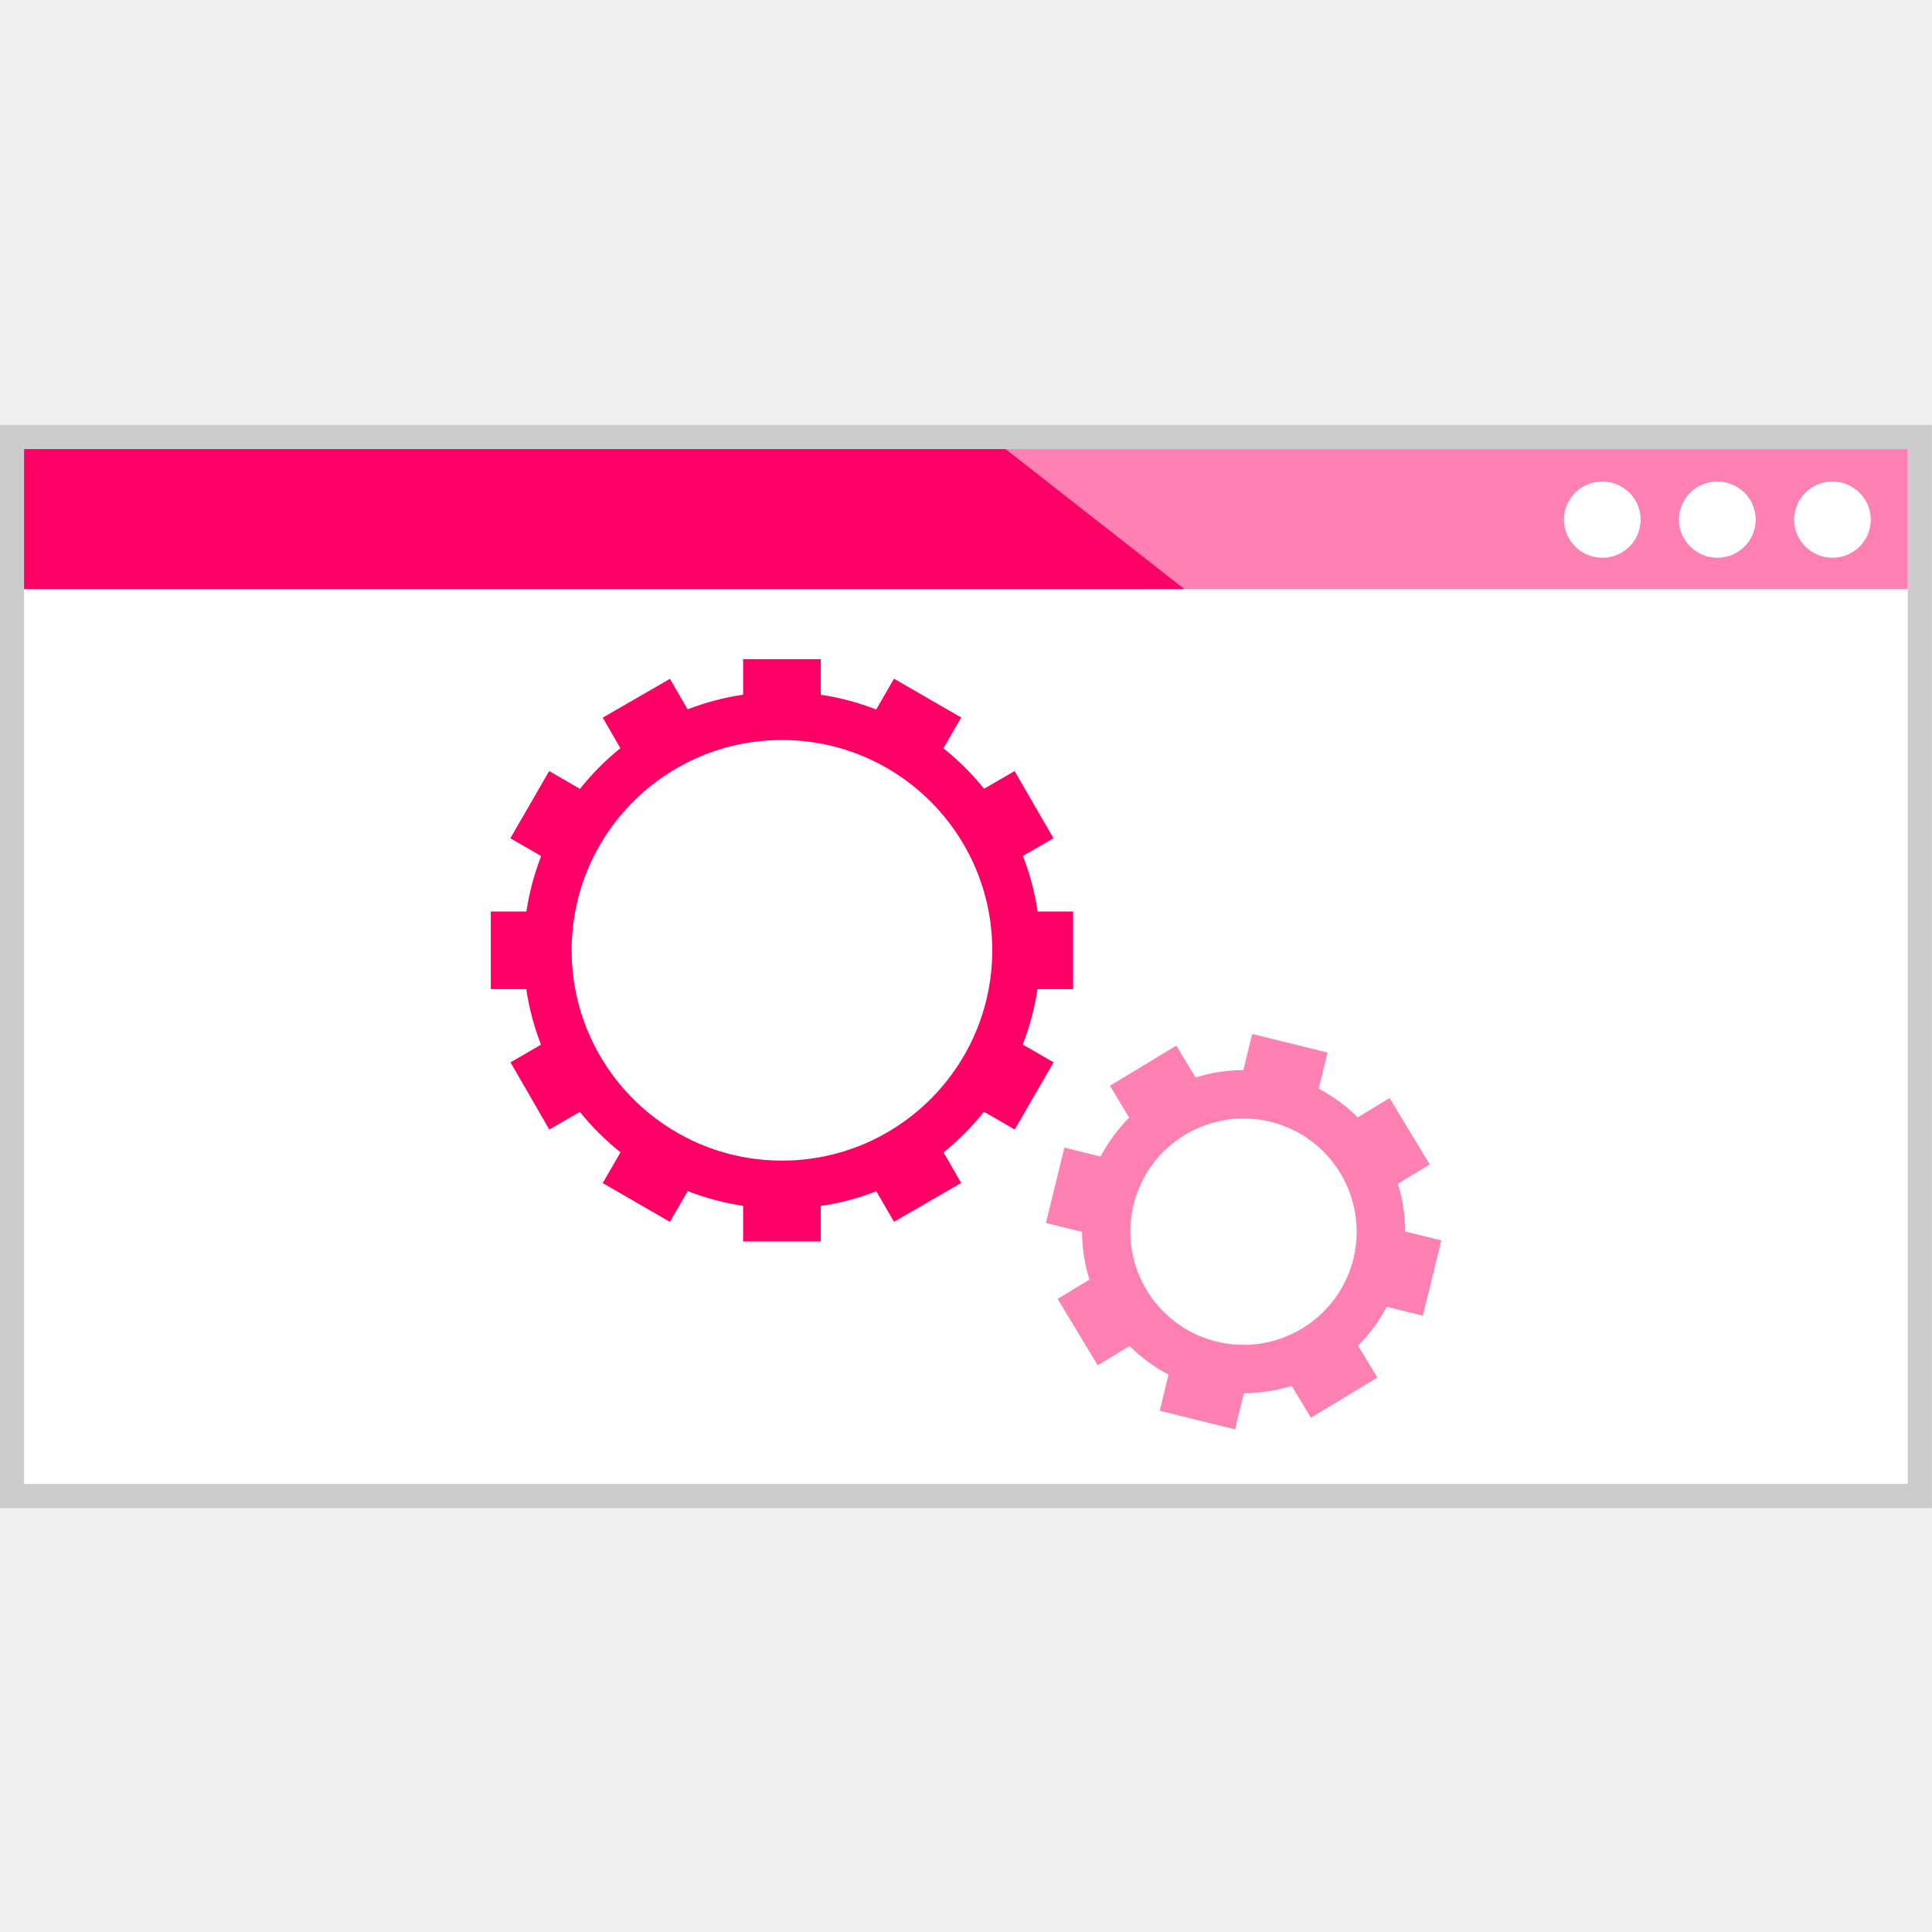
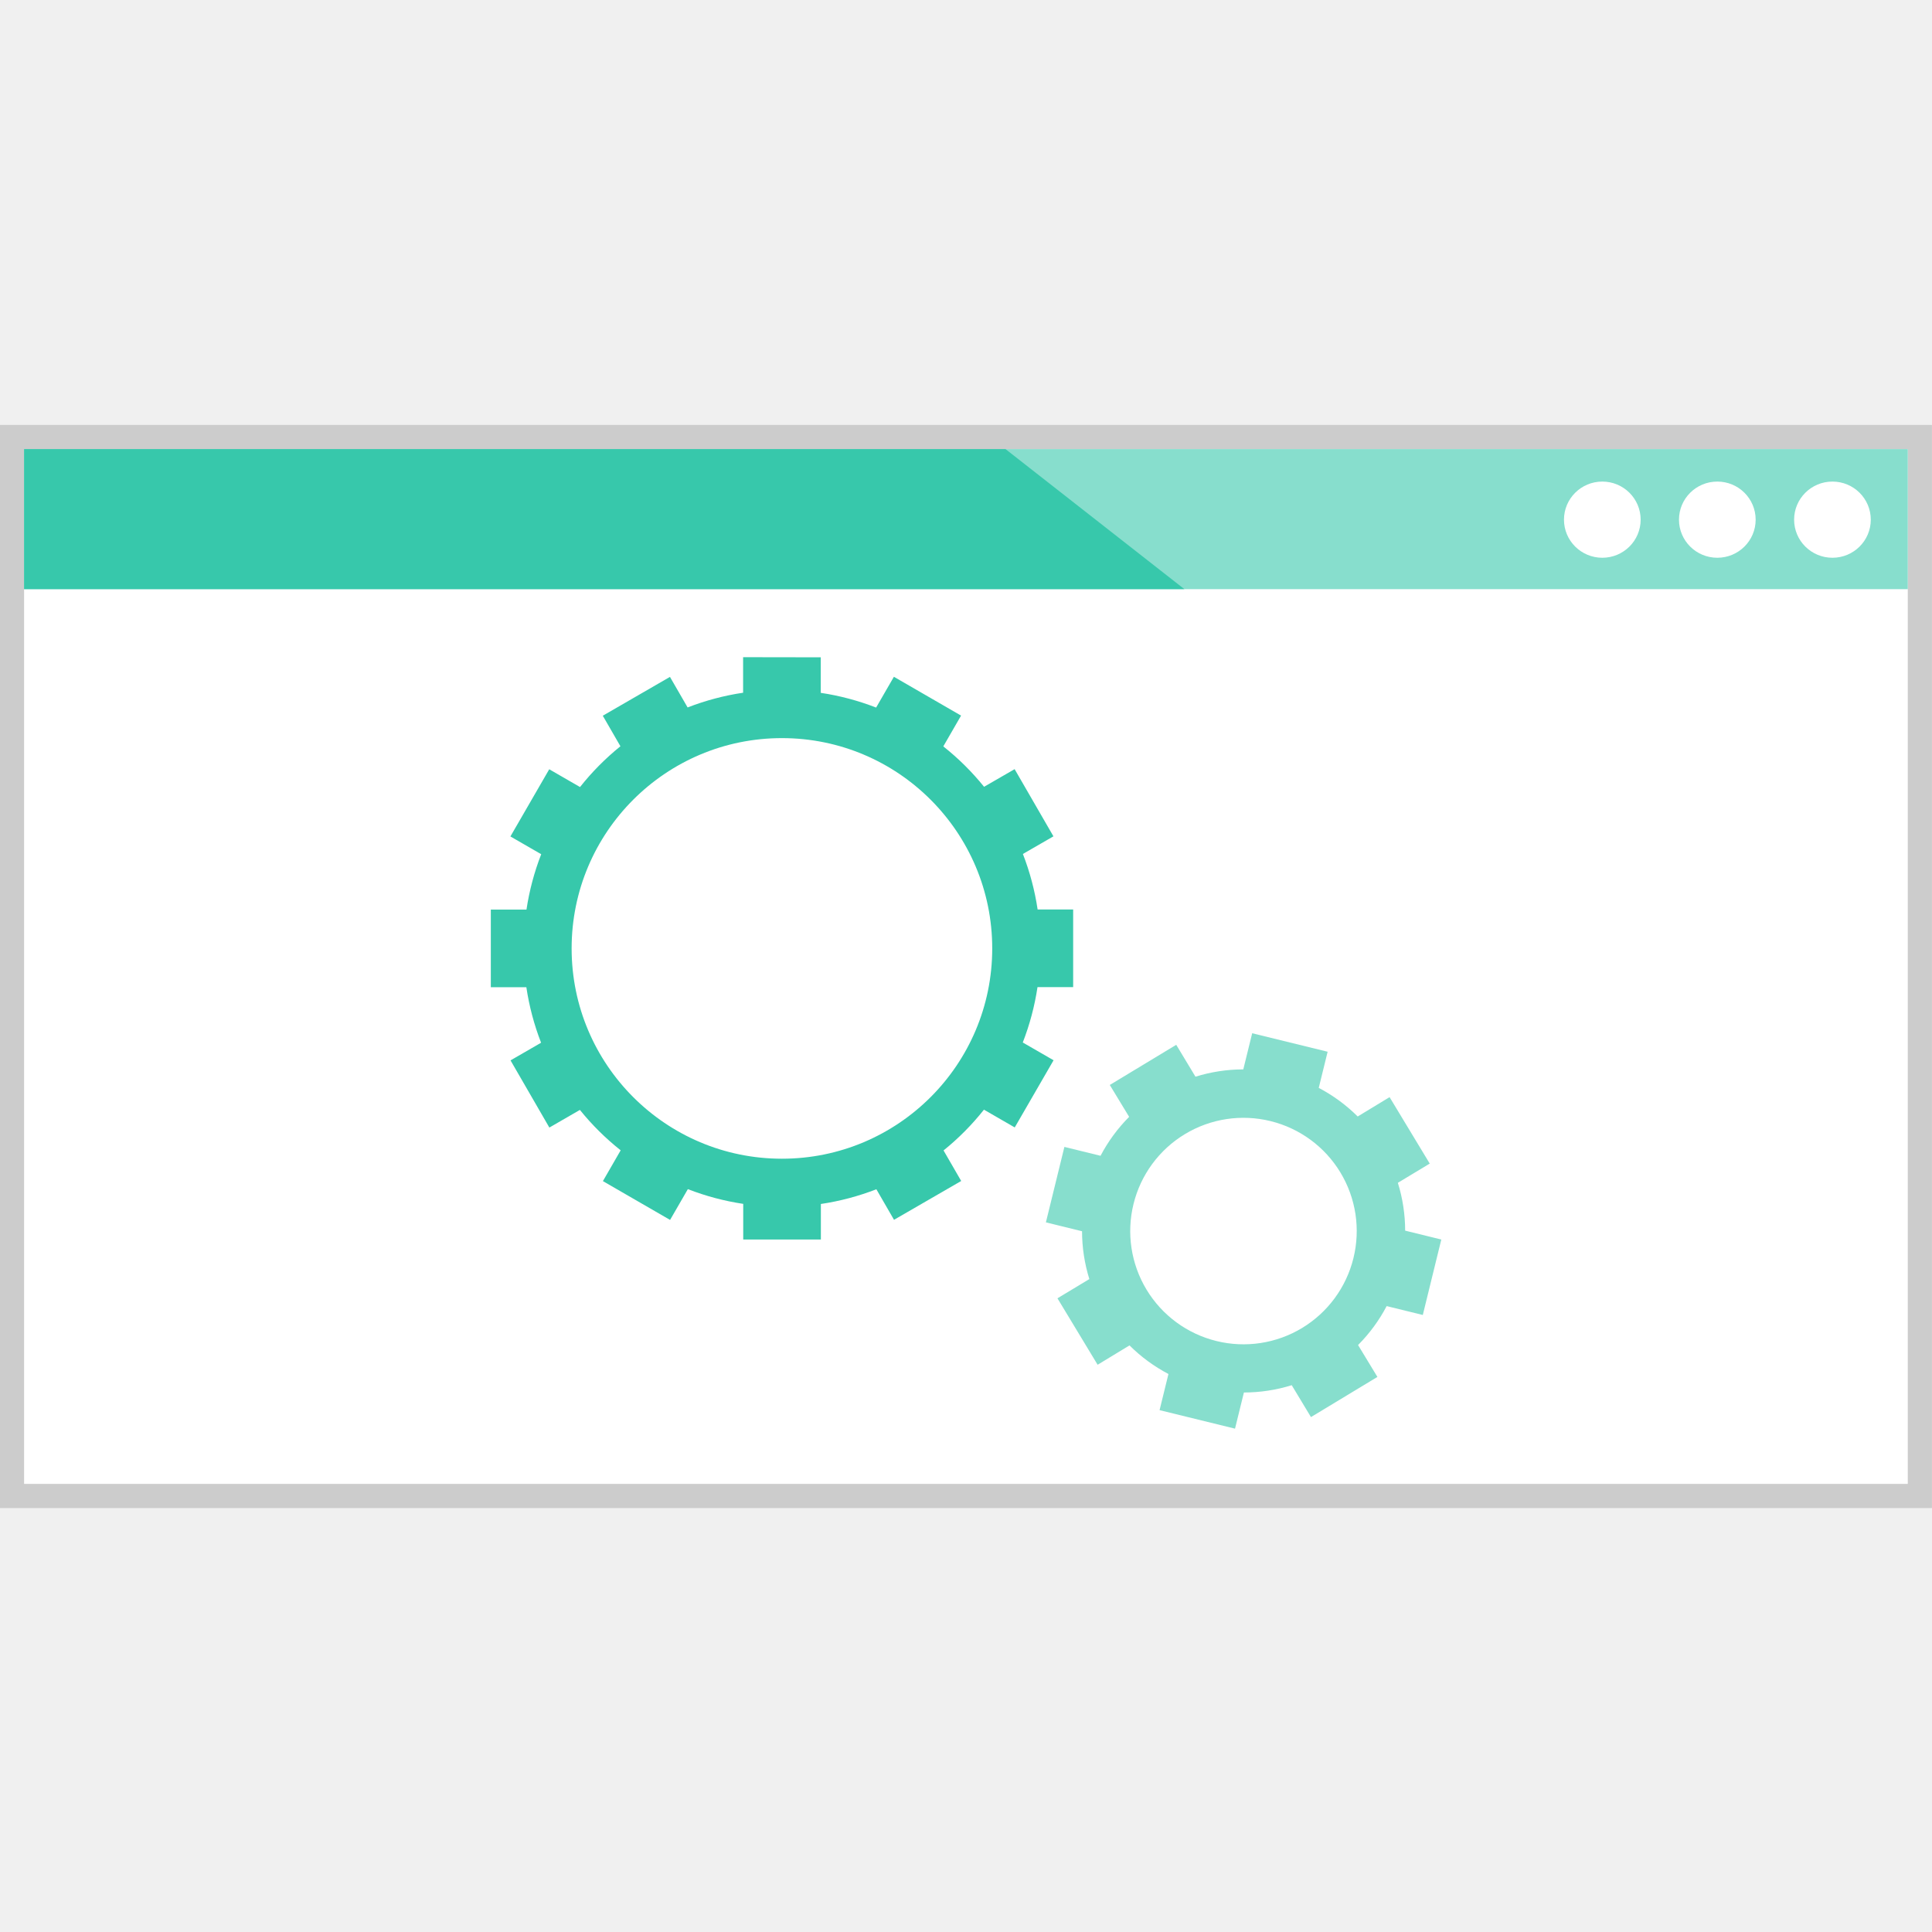
<svg xmlns="http://www.w3.org/2000/svg" width="60" height="60" version="1.1" viewBox="0 0 15.875 15.875">
  <g transform="translate(0 -281.12)">
    <rect x=".198" y="284.81" width="15.478" height="8.503" fill="#fff" stroke="#ccc" stroke-linecap="square" stroke-width=".397" style="paint-order:stroke markers fill" />
-     <rect x=".198" y="284.81" width="15.478" height="1.151" rx="1.1369e-13" ry="1.1369e-13" fill="#ff80b2" style="paint-order:stroke markers fill" />
+     <rect x=".198" y="284.81" width="15.478" height="1.151" rx="1.1369e-13" ry="1.1369e-13" fill="#87decd" style="paint-order:stroke markers fill" />
    <g fill="#fff">
      <circle cx="15.013" cy="285.39" r="0" style="paint-order:stroke markers fill" />
      <circle cx="13.82" cy="285.38" r="0" style="paint-order:stroke markers fill" />
      <circle cx="12.627" cy="285.39" r="0" style="paint-order:stroke markers fill" />
    </g>
-     <path d="m0.198 284.81v1.151h9.534l-1.47-1.151z" fill="#f06" />
+     <path d="m0.198 284.81v1.151h9.534l-1.47-1.151z" fill="#37c8ab" />
    <g fill="#fff">
      <ellipse cx="13.166" cy="285.39" rx=".315" ry=".313" style="paint-order:stroke markers fill" />
      <ellipse cx="15.057" cy="285.39" rx=".315" ry=".313" style="paint-order:stroke markers fill" />
      <ellipse cx="14.111" cy="285.39" rx=".315" ry=".313" style="paint-order:stroke markers fill" />
    </g>
-     <g transform="matrix(1.0999 0 0 1.0999 -.80775 -28.86)" stroke-width=".909">
-       <path d="m10.089 289.55-0.066 0.27a1.208 1.208 0 0 0-0.357 0.055l-0.144-0.238-0.496 0.3 0.144 0.238a1.208 1.208 0 0 0-0.214 0.291l-0.27-0.067-0.138 0.563 0.27 0.066a1.208 1.208 0 0 0 0.055 0.357l-0.238 0.144 0.3 0.496 0.238-0.144a1.208 1.208 0 0 0 0.291 0.214l-0.066 0.27 0.563 0.139 0.066-0.27a1.208 1.208 0 0 0 0.357-0.055l0.144 0.238 0.496-0.3-0.144-0.238a1.208 1.208 0 0 0 0.214-0.291l0.27 0.067 0.138-0.563-0.27-0.066a1.208 1.208 0 0 0-0.055-0.357l0.238-0.144-0.3-0.496-0.238 0.144a1.208 1.208 0 0 0-0.291-0.214l0.066-0.27zm0.137 0.656a0.846 0.846 0 0 1 0.619 1.023 0.846 0.846 0 0 1-1.023 0.619 0.846 0.846 0 0 1-0.619-1.023 0.846 0.846 0 0 1 1.023-0.619z" fill="#ff80b2" style="paint-order:markers stroke fill" />
-       <path d="m6.286 286.75v0.265a1.933 1.933 0 0 0-0.415 0.11l-0.132-0.228-0.502 0.29 0.132 0.228a1.933 1.933 0 0 0-0.302 0.304l-0.23-0.133-0.29 0.502 0.23 0.133a1.933 1.933 0 0 0-0.11 0.414h-0.266v0.58h0.265a1.933 1.933 0 0 0 0.11 0.415l-0.228 0.132 0.29 0.502 0.228-0.132a1.933 1.933 0 0 0 0.304 0.302l-0.133 0.23 0.502 0.29 0.133-0.23a1.933 1.933 0 0 0 0.414 0.11v0.266h0.58v-0.265a1.933 1.933 0 0 0 0.415-0.11l0.132 0.228 0.502-0.29-0.132-0.228a1.933 1.933 0 0 0 0.302-0.304l0.23 0.133 0.29-0.502-0.23-0.133a1.933 1.933 0 0 0 0.11-0.414h0.266v-0.58h-0.265a1.933 1.933 0 0 0-0.11-0.415l0.228-0.132-0.29-0.502-0.228 0.132a1.933 1.933 0 0 0-0.304-0.302l0.133-0.23-0.502-0.29-0.133 0.23a1.933 1.933 0 0 0-0.414-0.11v-0.266zm0.29 0.604a1.571 1.571 0 0 1 1.571 1.571 1.571 1.571 0 0 1-1.571 1.571 1.571 1.571 0 0 1-1.571-1.571 1.571 1.571 0 0 1 1.571-1.571z" fill="#f06" style="paint-order:markers stroke fill" />
-     </g>
+     <path d="m10.289 289.61-0.073 0.297a1.329 1.329 0 0 0-0.393 0.06l-0.158-0.262-0.546 0.33 0.159 0.262a1.329 1.329 0 0 0-0.235 0.32l-0.297-0.073-0.152 0.62 0.297 0.073a1.329 1.329 0 0 0 0.06 0.393l-0.262 0.158 0.33 0.546 0.262-0.159a1.329 1.329 0 0 0 0.32 0.235l-0.073 0.297 0.62 0.152 0.073-0.297a1.329 1.329 0 0 0 0.393-0.06l0.158 0.262 0.546-0.33-0.159-0.262a1.329 1.329 0 0 0 0.235-0.32l0.297 0.073 0.152-0.62-0.297-0.073a1.329 1.329 0 0 0-0.06-0.393l0.262-0.158-0.33-0.546-0.262 0.159a1.329 1.329 0 0 0-0.32-0.235l0.073-0.297zm0.151 0.722a0.93 0.93 0 0 1 0.681 1.126 0.93 0.93 0 0 1-1.126 0.681 0.93 0.93 0 0 1-0.681-1.126 0.93 0.93 0 0 1 1.126-0.681z" fill="#87decd" style="paint-order:markers stroke fill" />
+     <path d="m6.106 286.52v0.292a2.127 2.127 0 0 0-0.456 0.121l-0.145-0.251-0.552 0.319 0.145 0.251a2.127 2.127 0 0 0-0.332 0.335l-0.253-0.146-0.319 0.552 0.253 0.146a2.127 2.127 0 0 0-0.121 0.455h-0.293v0.638h0.292a2.127 2.127 0 0 0 0.121 0.456l-0.251 0.145 0.319 0.552 0.251-0.145a2.127 2.127 0 0 0 0.335 0.332l-0.146 0.253 0.552 0.319 0.146-0.253a2.127 2.127 0 0 0 0.455 0.121v0.293h0.638v-0.292a2.127 2.127 0 0 0 0.456-0.121l0.145 0.251 0.552-0.319-0.145-0.251a2.127 2.127 0 0 0 0.332-0.335l0.253 0.146 0.319-0.552-0.253-0.146a2.127 2.127 0 0 0 0.121-0.455h0.293v-0.638h-0.292a2.127 2.127 0 0 0-0.121-0.456l0.251-0.145-0.319-0.552-0.251 0.145a2.127 2.127 0 0 0-0.335-0.332l0.146-0.253-0.552-0.319-0.146 0.253a2.127 2.127 0 0 0-0.455-0.121v-0.292zm0.319 0.665a1.728 1.728 0 0 1 1.728 1.728 1.728 1.728 0 0 1-1.728 1.728 1.728 1.728 0 0 1-1.728-1.728 1.728 1.728 0 0 1 1.728-1.728z" fill="#37c8ab" style="paint-order:markers stroke fill" />
  </g>
</svg>
